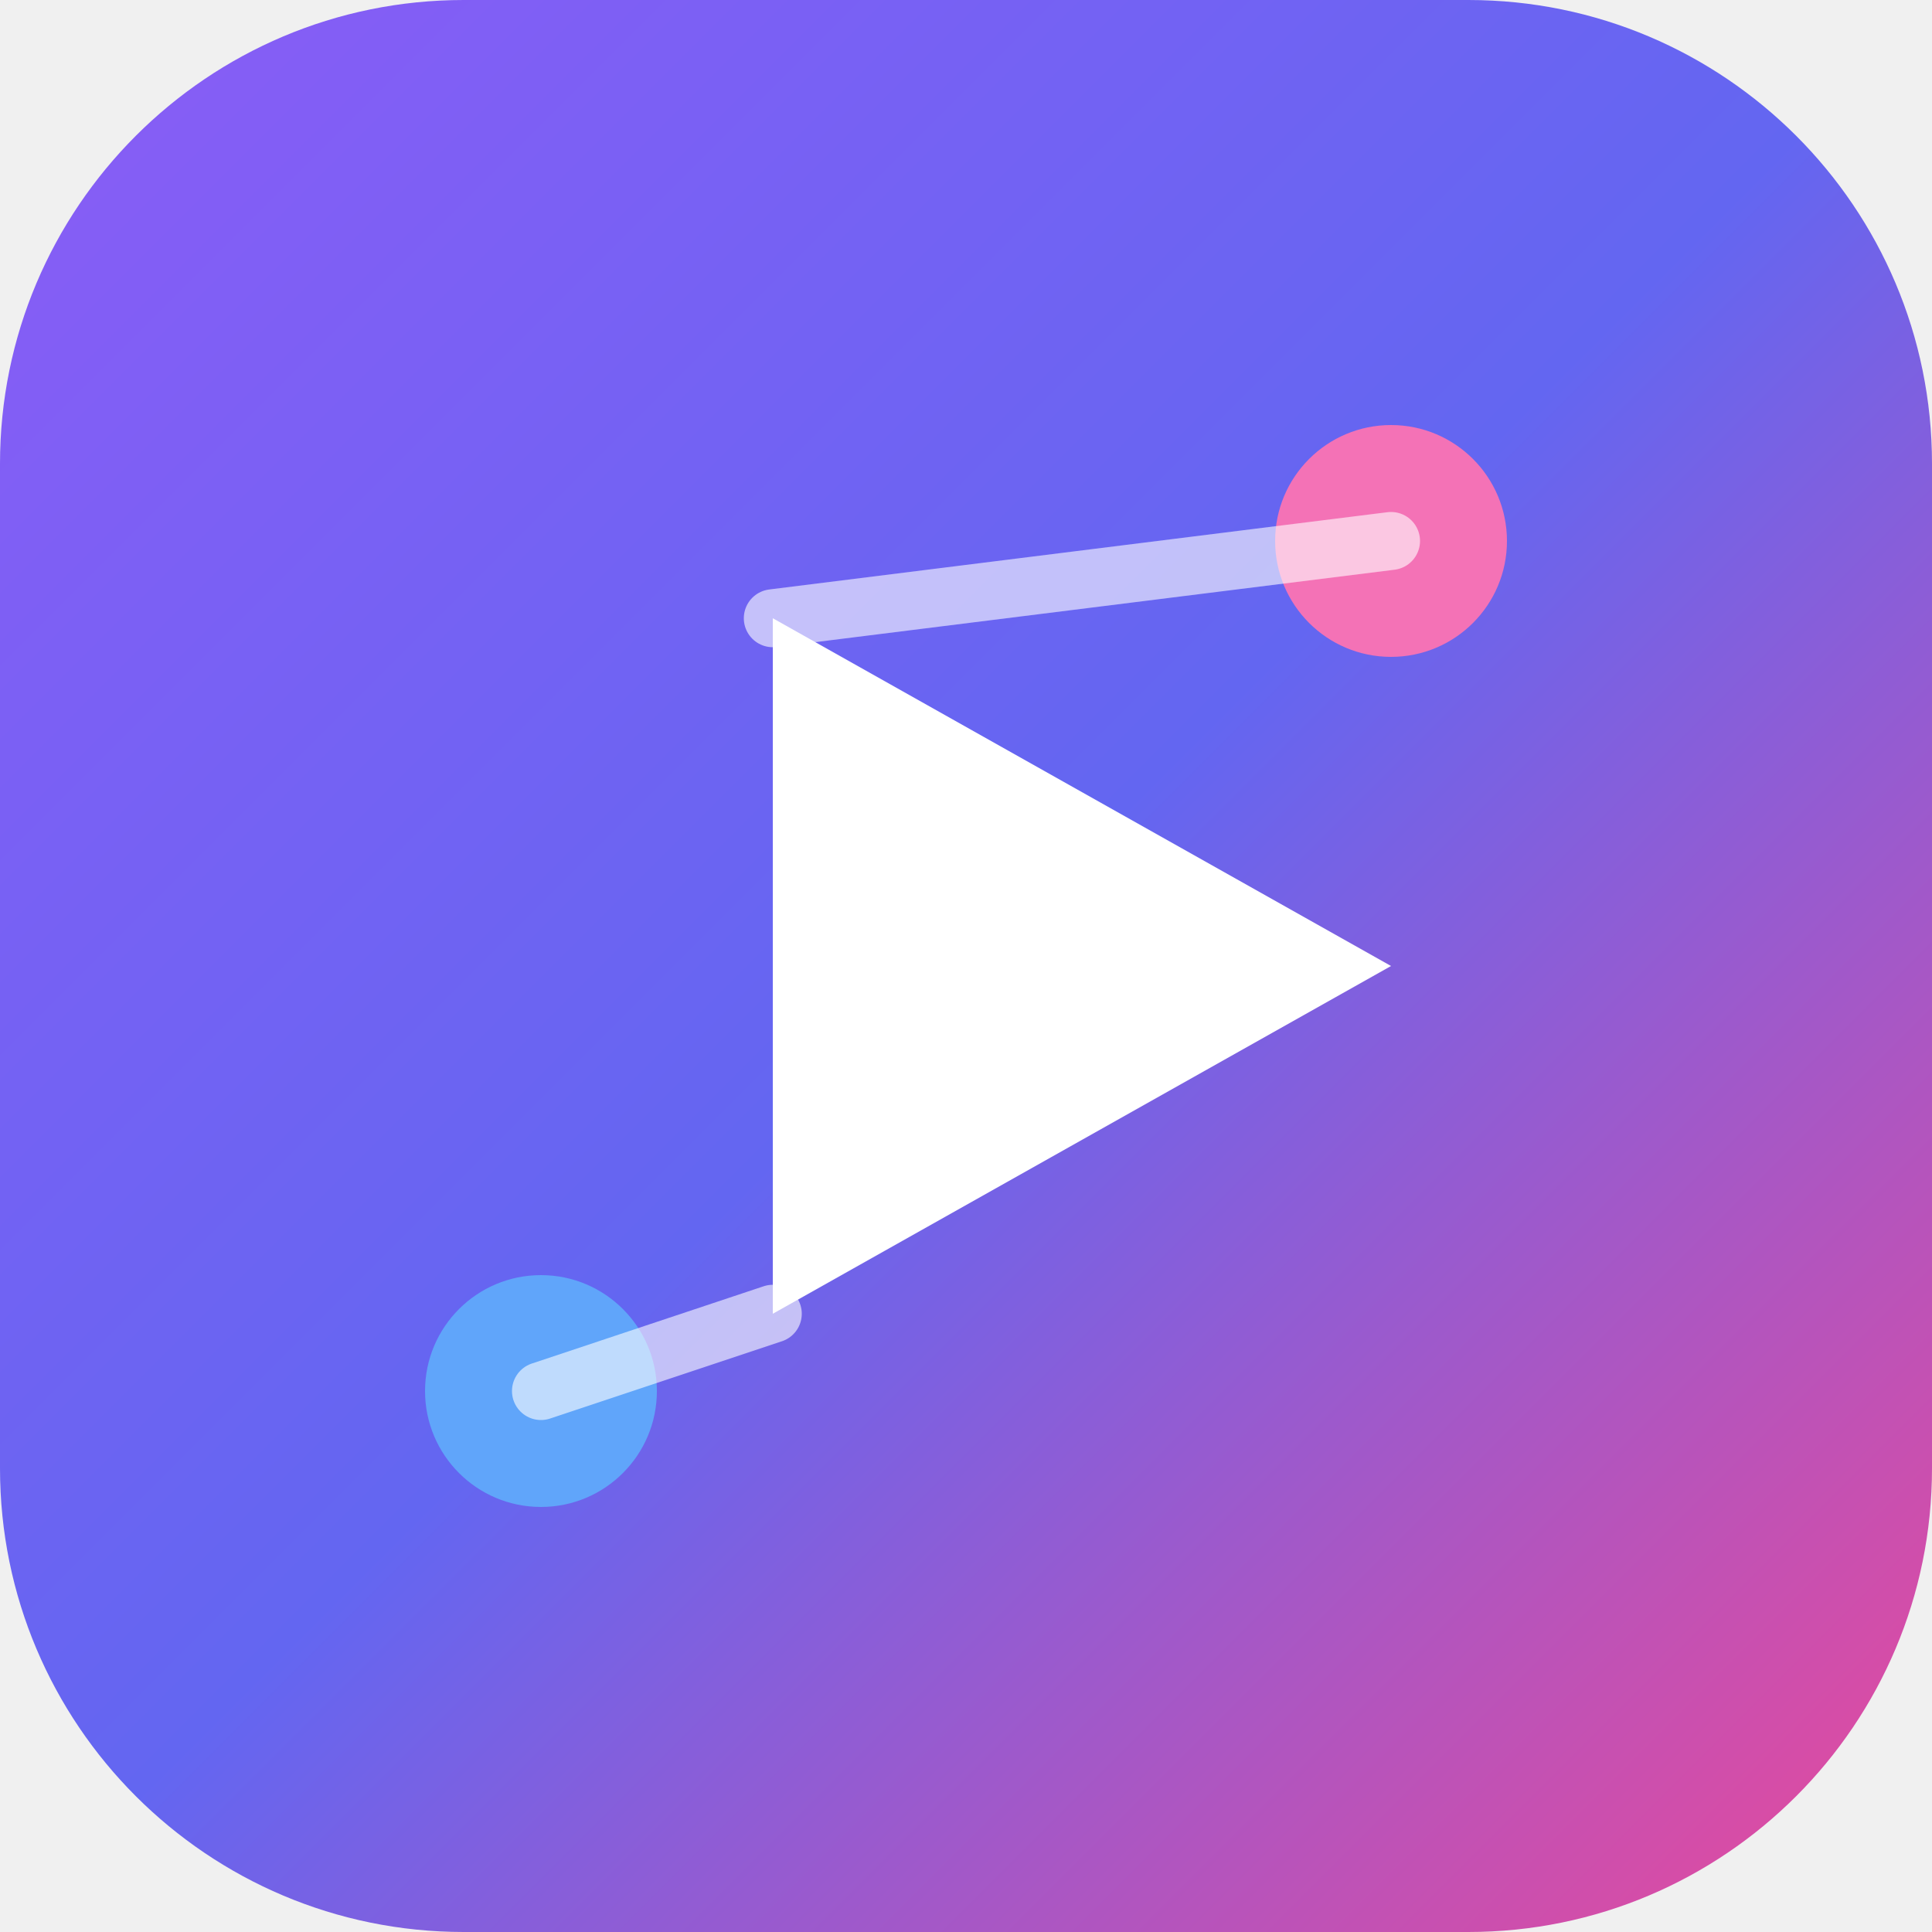
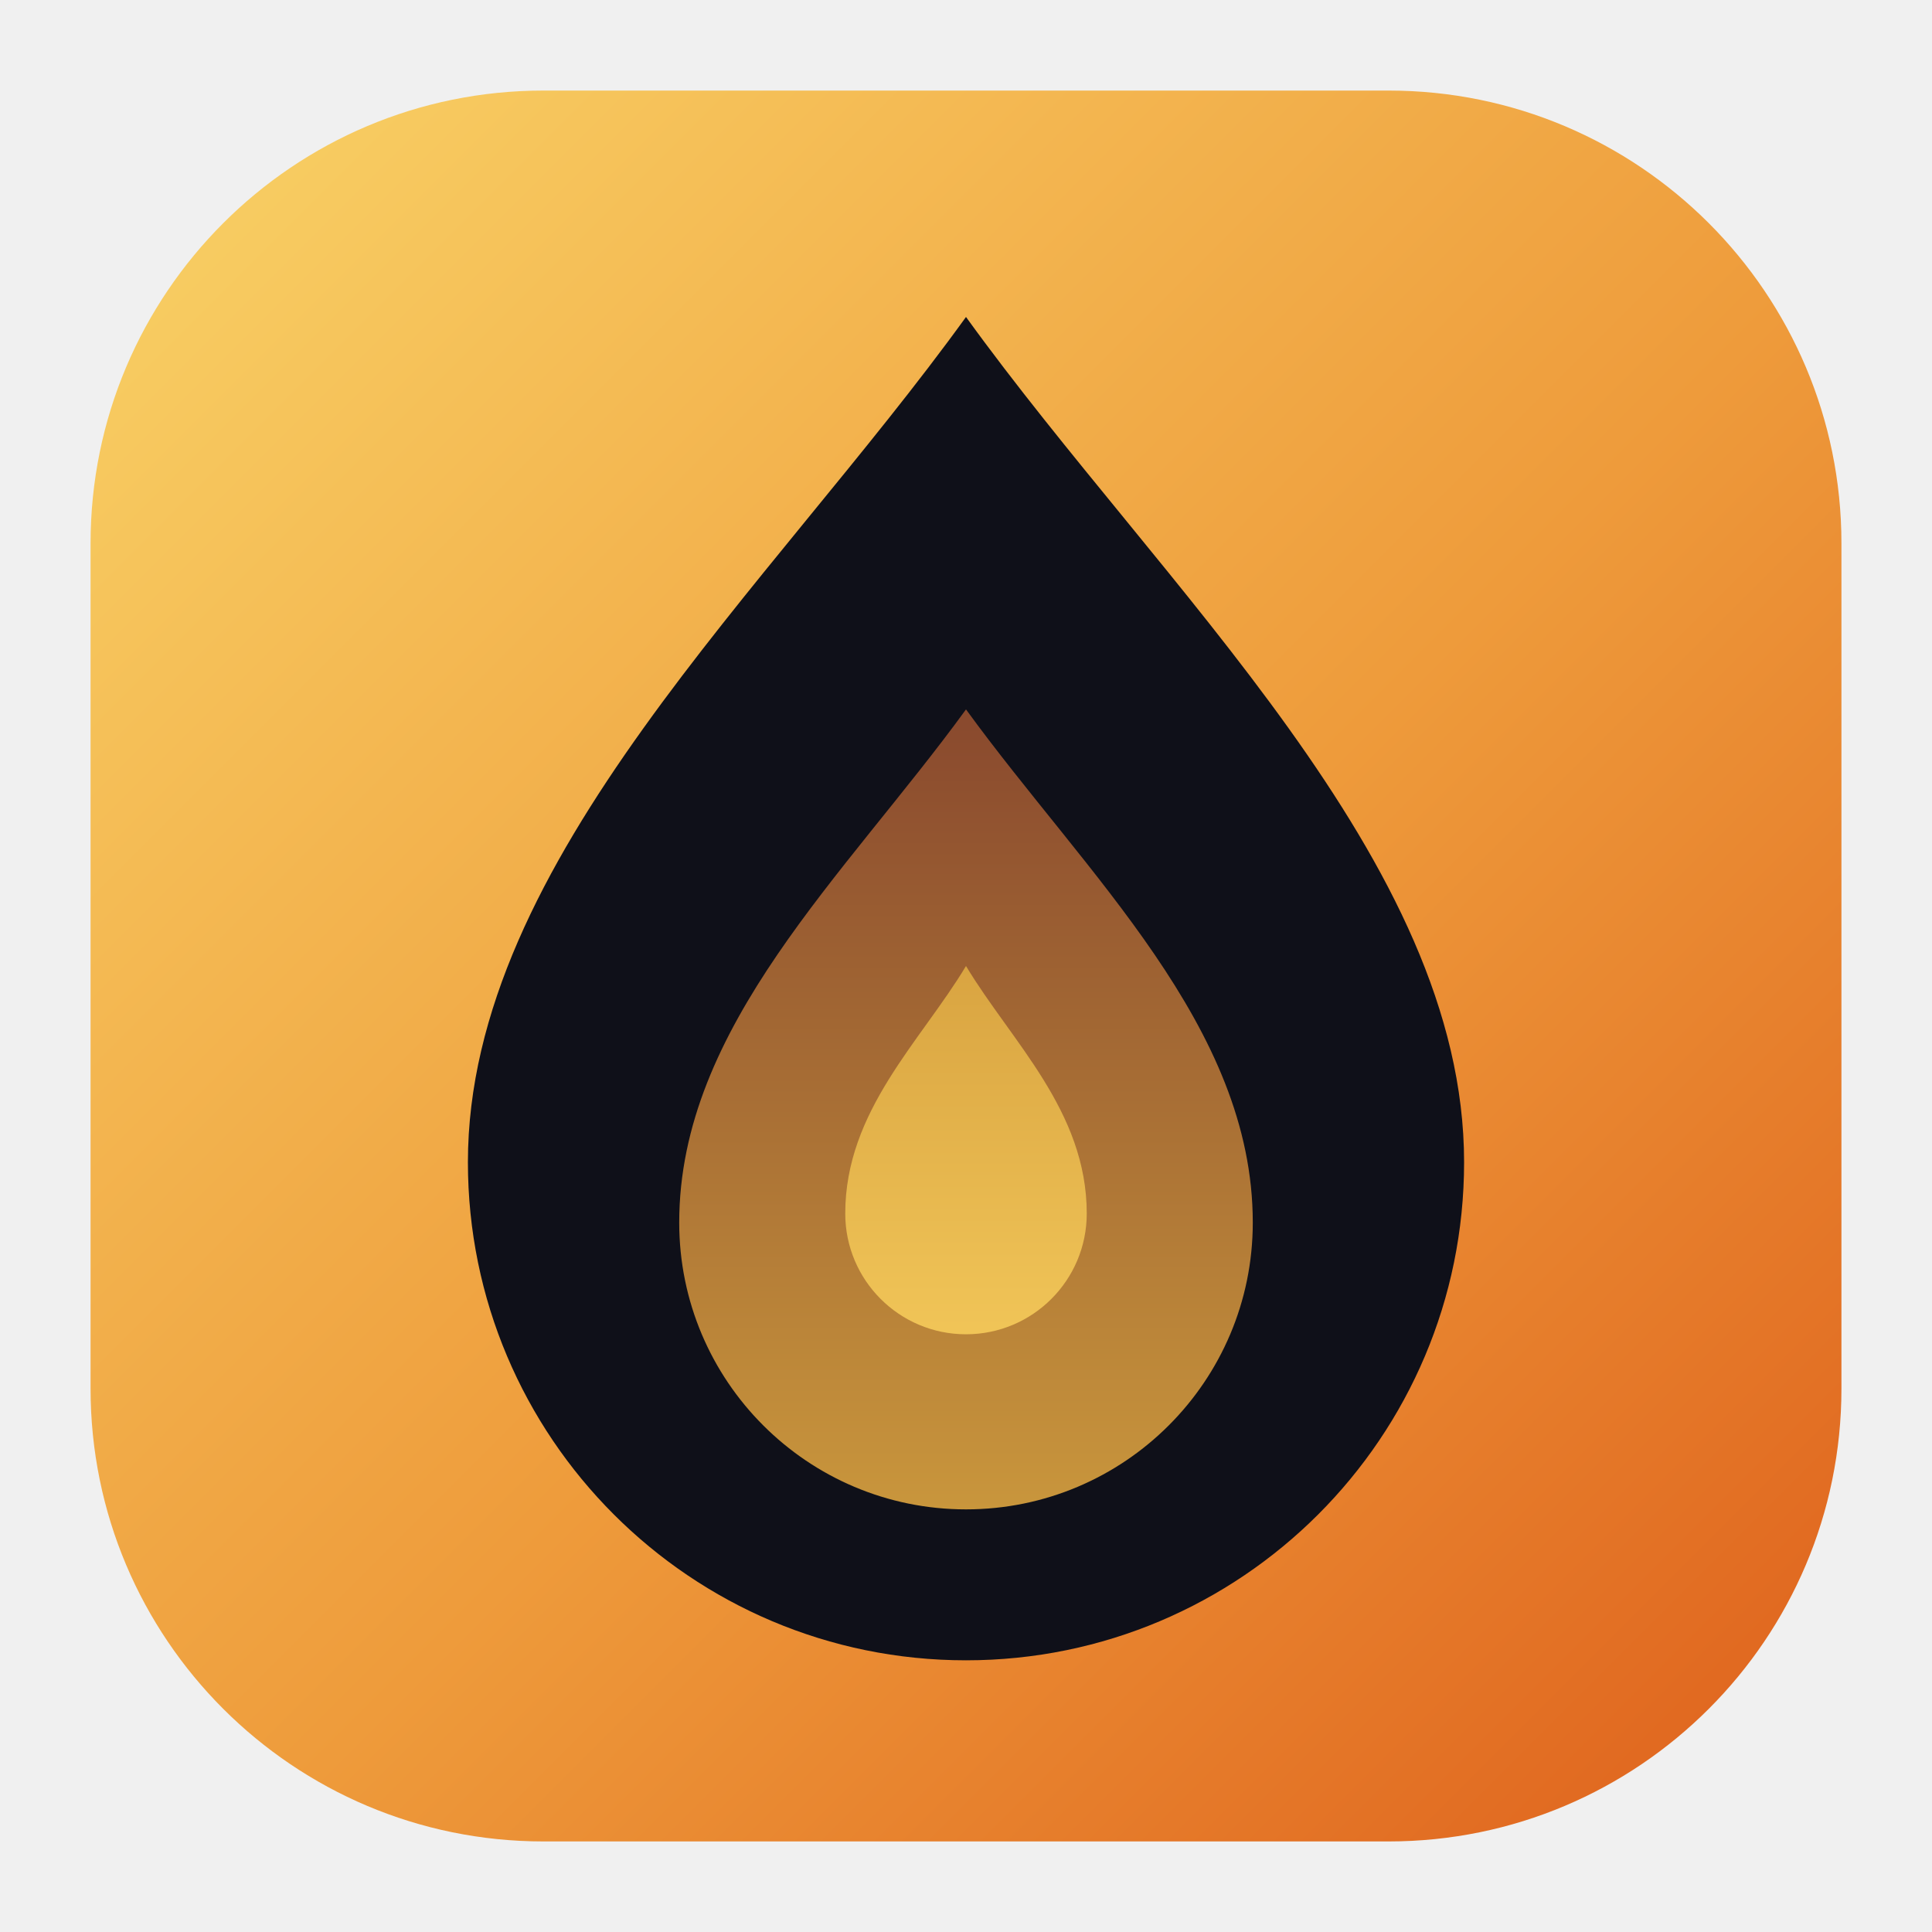
- <svg xmlns="http://www.w3.org/2000/svg" viewBox="0 0 100 100" fill="none">
+ <svg xmlns="http://www.w3.org/2000/svg" viewBox="0 0 64 64" role="img" aria-label="Noxifera">
  <defs>
-     <linearGradient id="grad" x1="0%" y1="0%" x2="100%" y2="100%">
-       <stop offset="0%" stop-color="#8B5CF6" />
-       <stop offset="50%" stop-color="#6366F1" />
-       <stop offset="100%" stop-color="#EC4899" />
+     <linearGradient id="nx-stone" x1="6" y1="6" x2="58" y2="58" gradientUnits="userSpaceOnUse">
+       <stop offset="0" stop-color="#F8CE63" />
+       <stop offset="0.55" stop-color="#EE9B3B" />
+       <stop offset="1" stop-color="#E0661F" />
+     </linearGradient>
+     <linearGradient id="nx-flame" x1="32" y1="24" x2="32" y2="50" gradientUnits="userSpaceOnUse">
+       <stop offset="0" stop-color="#8A4A2E" />
+       <stop offset="1" stop-color="#C9963C" />
+     </linearGradient>
+     <linearGradient id="nx-core" x1="32" y1="32" x2="32" y2="44" gradientUnits="userSpaceOnUse">
+       <stop offset="0" stop-color="#D9A441" />
+       <stop offset="1" stop-color="#F0C457" />
    </linearGradient>
  </defs>
-   <rect width="100" height="100" rx="24" fill="url(#grad)" />
-   <path d="M40 32L72 50L40 68V32Z" fill="white" />
-   <circle cx="72" cy="28" r="6" fill="#F472B6" />
-   <circle cx="28" cy="72" r="6" fill="#60A5FA" />
-   <path d="M72 28L40 32M28 72L40 68" stroke="white" stroke-width="3" stroke-linecap="round" opacity="0.6" />
+   <rect x="3" y="3" width="58" height="58" rx="15" fill="url(#nx-stone)" />
+   <path d="M32 10.5 C 25.5 19.5, 15.5 28.5, 15.5 38.5 A 16.5 16.5 0 1 0 48.5 38.5 C 48.5 28.5, 38.5 19.5, 32 10.5 Z" fill="#0F1019" />
+   <path d="M32 23.5 C 28 29, 22.5 34, 22.5 40.5 A 9.5 9.5 0 1 0 41.5 40.5 C 41.5 34, 36 29, 32 23.5 Z" fill="url(#nx-flame)" />
+   <path d="M32 32 C 30.5 34.5, 28 36.8, 28 40.2 A 4 4 0 1 0 36 40.2 C 36 36.8, 33.5 34.5, 32 32 Z" fill="url(#nx-core)" />
</svg>
